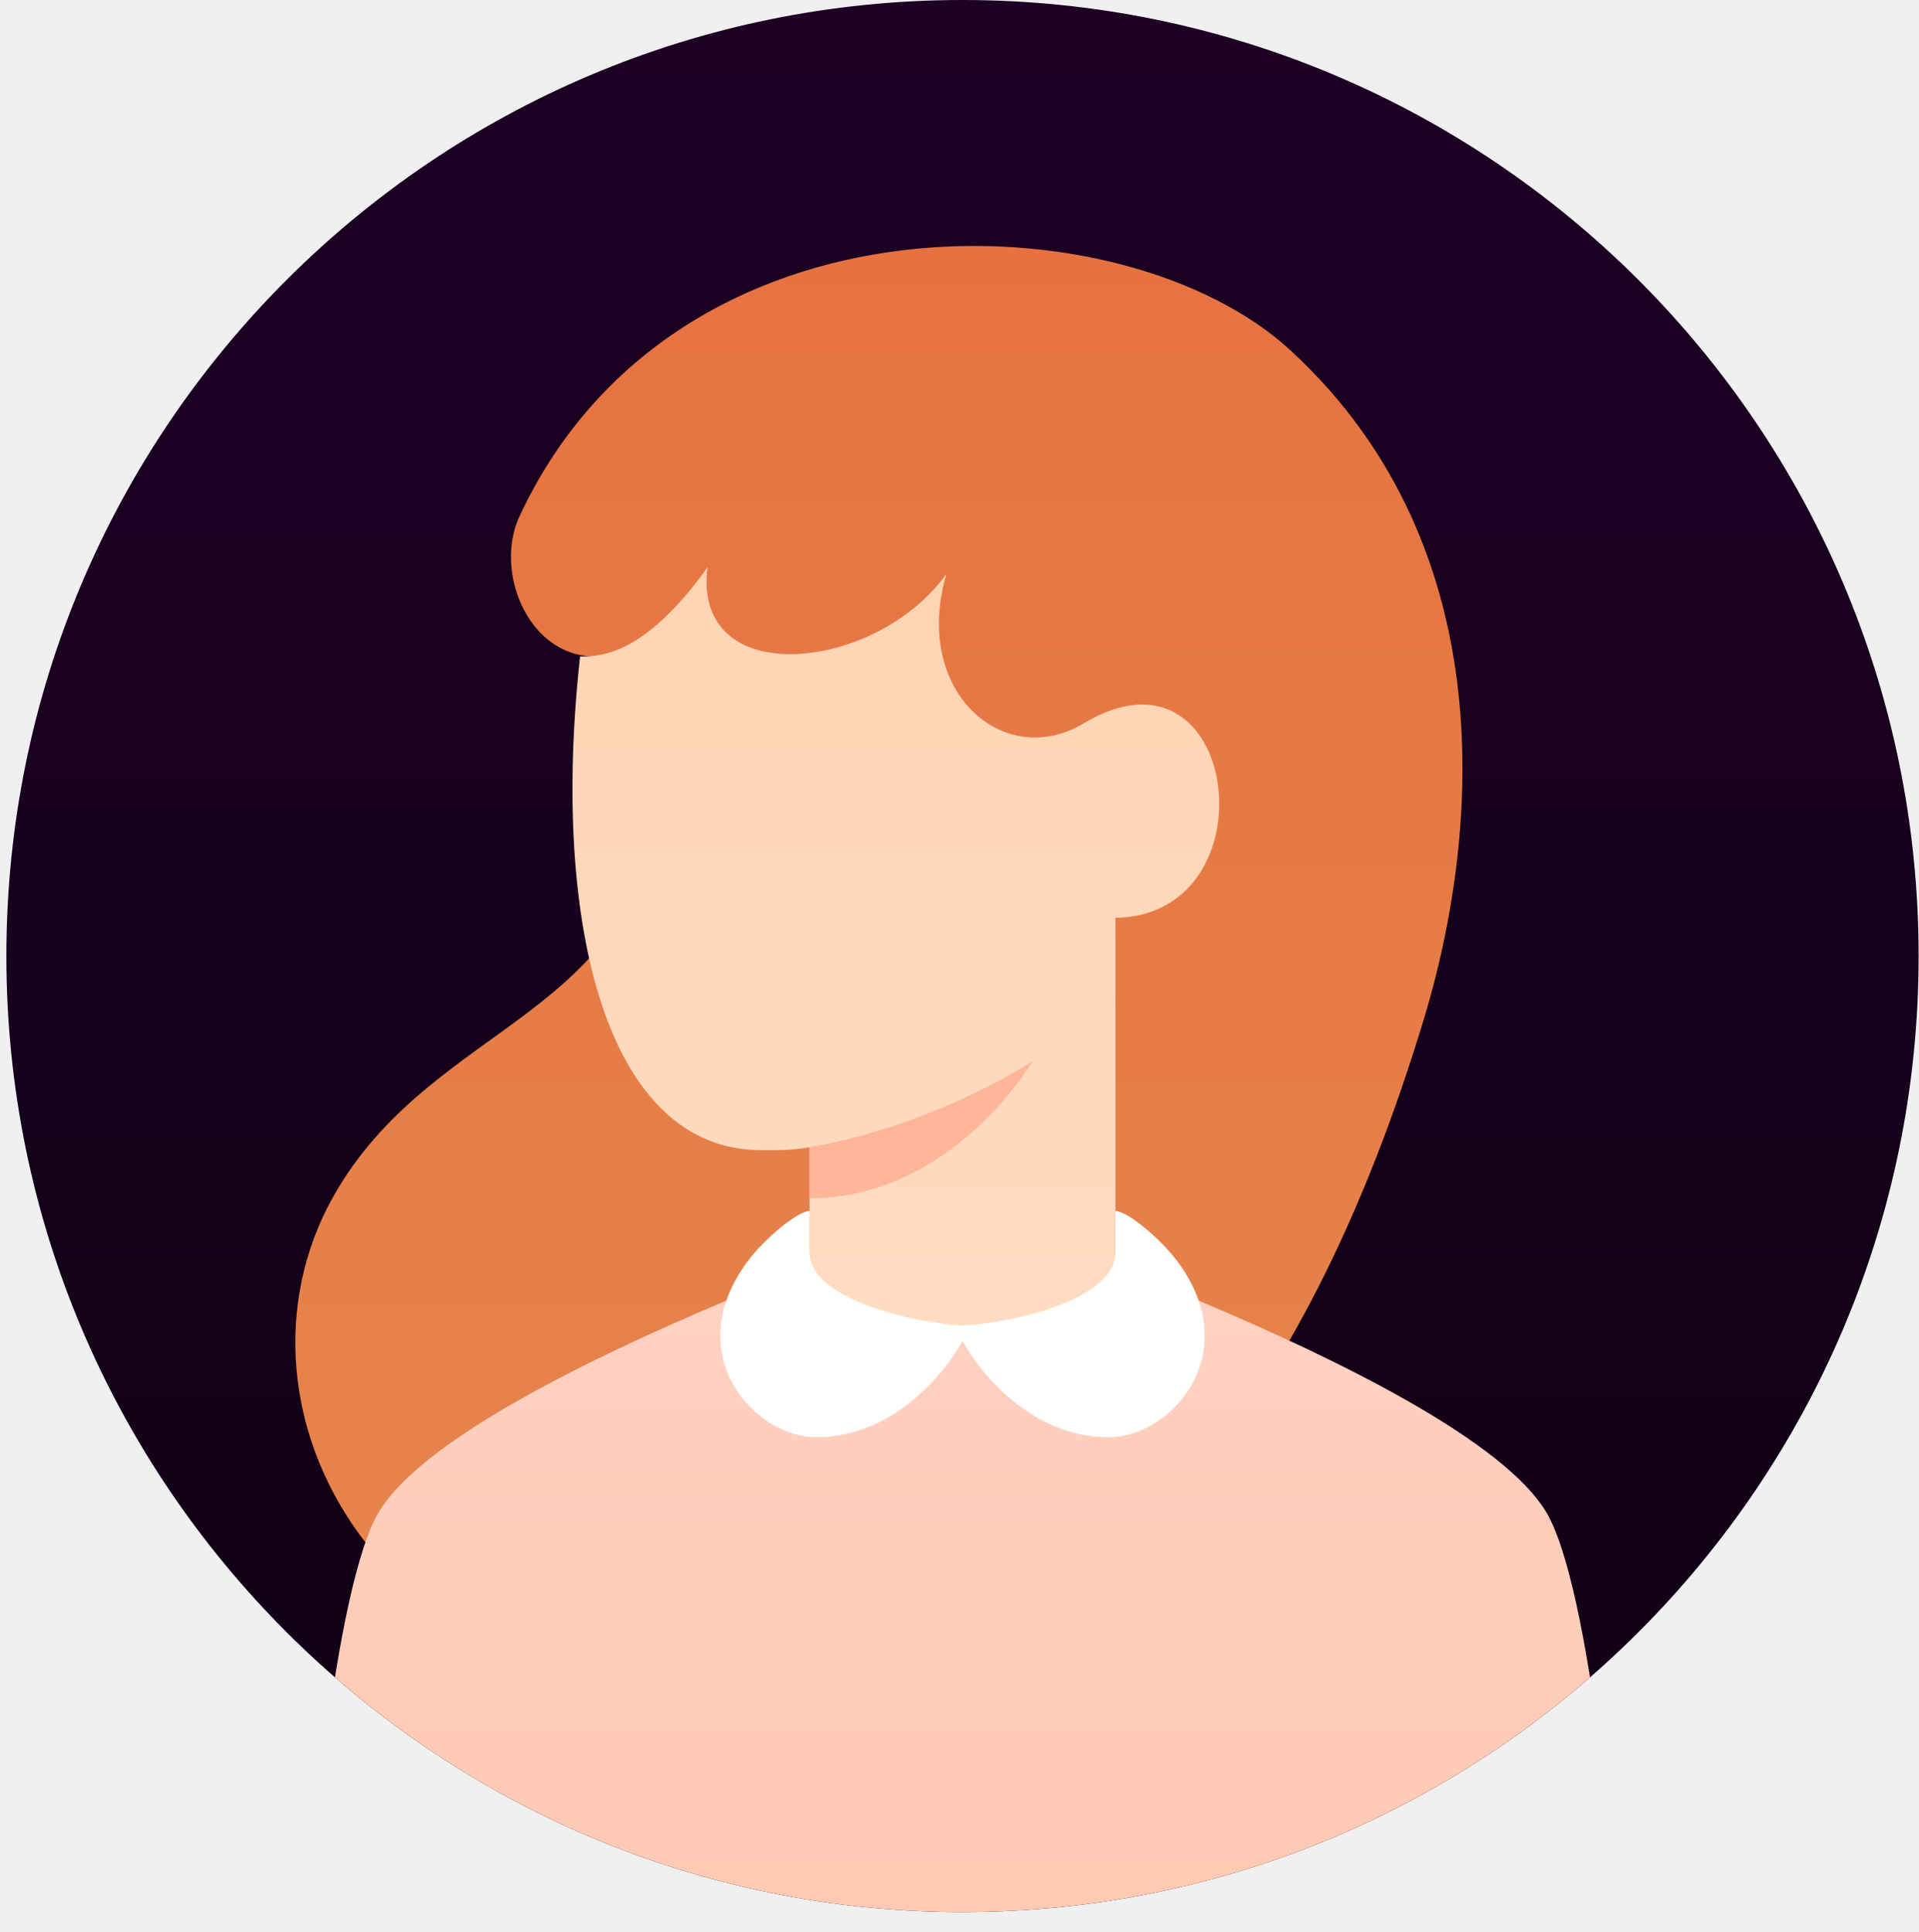
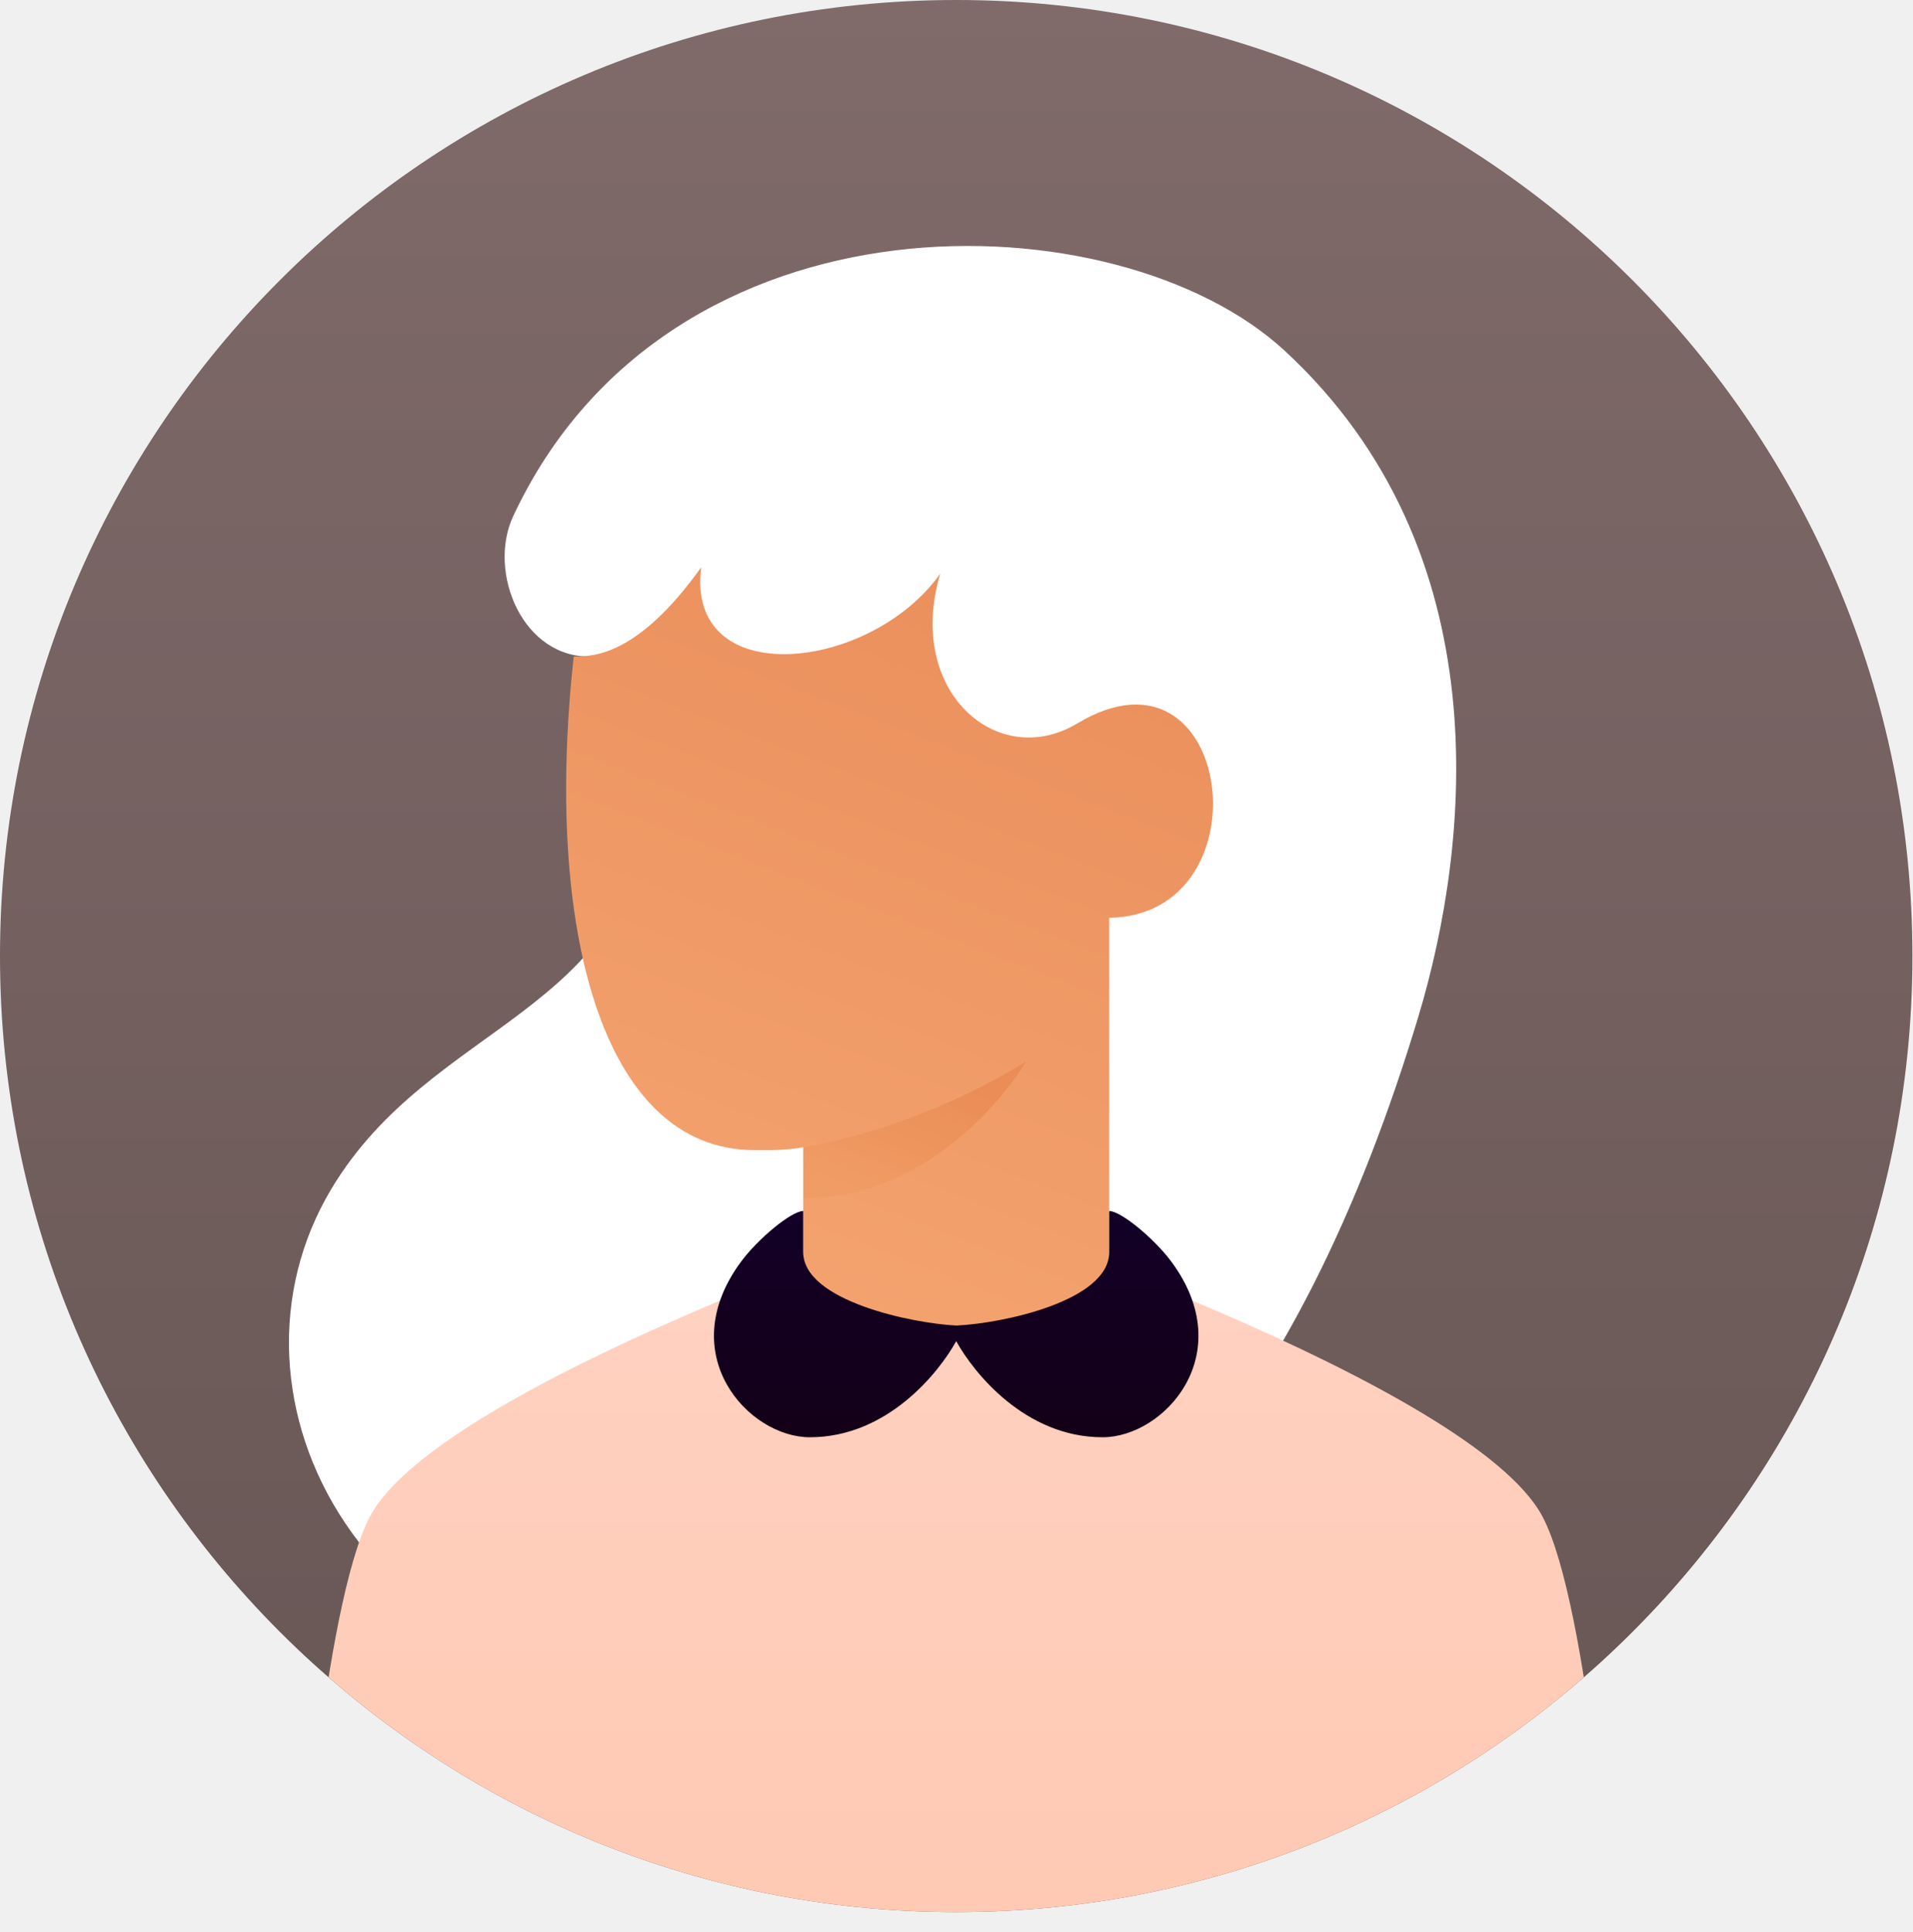
- <svg xmlns="http://www.w3.org/2000/svg" height="303" viewBox="0 0 301 303" width="301">
-   <linearGradient id="a" gradientUnits="userSpaceOnUse" x1="151" x2="151" y1="0" y2="300">
-     <stop offset="0" stop-color="#1d0024" />
-     <stop offset="1" stop-color="#100014" />
+ <svg xmlns="http://www.w3.org/2000/svg" height="303" viewBox="0 0 300 303" width="300">
+   <linearGradient id="a" gradientUnits="userSpaceOnUse" x1="150" x2="150" y1="0" y2="300">
+     <stop offset="0" stop-color="#806a6a" />
+     <stop offset="1" stop-color="#665654" />
  </linearGradient>
  <clipPath id="b">
-     <path d="m151 300c82.84 0 150-67.16 150-150s-67.16-150-150-150-150 67.16-150 150 67.16 150 150 150z" />
+     <path d="m150 300c82.84 0 150-67.16 150-150s-67.16-150-150-150-150 67.16-150 150 67.16 150 150 150z" />
  </clipPath>
-   <linearGradient id="c" gradientUnits="userSpaceOnUse" x1="137.879" x2="137.879" y1="267" y2="38.599">
-     <stop offset="0" stop-color="#e6864e" />
-     <stop offset="1" stop-color="#e67240" />
-   </linearGradient>
-   <linearGradient id="d" gradientUnits="userSpaceOnUse" x1="151" x2="151" y1="303" y2="190">
+   <linearGradient id="c" gradientUnits="userSpaceOnUse" x1="150" x2="150" y1="303" y2="190">
    <stop offset="0" stop-color="#ffc9b3" />
    <stop offset="1" stop-color="#ffd2c2" />
  </linearGradient>
-   <linearGradient id="e" gradientUnits="userSpaceOnUse" x1="140.544" x2="140.544" y1="89" y2="209">
-     <stop offset="0" stop-color="#ffd4b3" />
-     <stop offset="1" stop-color="#ffdcc2" />
+   <linearGradient id="d" gradientUnits="userSpaceOnUse" x1="175.748" x2="131.215" y1="107.708" y2="223.562">
+     <stop offset="0" stop-color="#eb915e" />
+     <stop offset="1" stop-color="#f5a571" />
  </linearGradient>
-   <path d="m151 300c82.84 0 150-67.16 150-150s-67.16-150-150-150-150 67.16-150 150 67.16 150 150 150z" fill="url(#a)" />
+   <clipPath id="e">
+     <path d="m174 202s-12.77 7-24.51 7c-11.75 0-23.49-7-23.49-7v-22c-2.99.53-5.29.45-7.64.45-23.99 0-33.04-34.94-28.36-77.45 3 0 10 0 20-14-2.5 19.5 26.5 16.5 37.5 1-5.5 18.5 9 31 21.5 23.5 24.51-14.71 30.02 30.13 5 30.5z" />
+   </clipPath>
+   <linearGradient id="f" gradientUnits="userSpaceOnUse" x1="152.298" x2="144.319" y1="169.852" y2="190.609">
+     <stop offset="0" stop-color="#e68349" />
+     <stop offset="1" stop-color="#f09960" />
+   </linearGradient>
+   <linearGradient id="g" gradientUnits="userSpaceOnUse" x1="150" x2="150" y1="190" y2="225.5">
+     <stop offset="0" stop-color="#130027" />
+     <stop offset="1" stop-color="#130017" />
+   </linearGradient>
+   <path d="m150 300c82.84 0 150-67.16 150-150s-67.16-150-150-150-150 67.16-150 150 67.16 150 150 150z" fill="url(#a)" />
  <g clip-path="url(#b)">
-     <path d="m223.5 159.5c8.11-26.94 13.11-73-21-104.5-26.07-24.07-96.5-26.5-121 26-4.09 8.76 1.5 22.5 12.5 22 4.32-.2 7 13.5 9.5 22-3.5 34.5-34.68 35.14-50.5 61.5-19.5 32.5 4.5 80.5 62 80.5s90.46-47.6 108.5-107.5z" fill="url(#c)" />
-     <path d="m243 238c7.33 14 11 65 11 65h-206s3.67-51 11-65c11-21 92-48 92-48s81 27 92 48z" fill="url(#d)" />
-     <path d="m175 202s-12.77 7-24.51 7c-11.75 0-23.49-7-23.49-7v-22c-2.99.53-5.29.45-7.64.45-23.99 0-33.04-34.94-28.36-77.45 3 0 10 0 20-14-2.5 19.5 26.5 16.5 37.5 1-5.5 18.5 9 31 21.5 23.5 24.51-14.71 30.02 30.13 5 30.5z" fill="url(#e)" />
-     <path d="m127 180c20-3.5 35-13.5 35-13.5s-12.5 21.5-35 21.5z" fill="#ffb597" />
-     <path d="m151.03 207.97c7.23-.32 23.97-3.86 23.97-11.51v-6.46c1.83 0 7.09 4.33 9.79 8 10.67 14.5-1.17 27.5-10.83 27.5-12.18 0-20.26-10.18-22.96-15.08-2.7 4.9-10.78 15.08-22.96 15.08-9.66 0-21.5-13-10.83-27.5 2.7-3.67 7.96-8 9.79-8v6.46c0 7.65 17.19 11.19 24.03 11.51z" fill="#fff" />
+     <path d="m222.5 159.5c8.11-26.94 13.11-73-21-104.5-26.07-24.07-96.5-26.5-121 26-4.09 8.76 1.5 22.5 12.5 22 4.32-.2 7 13.5 9.5 22-3.5 34.5-34.68 35.14-50.5 61.5-19.5 32.5 4.5 80.5 62 80.5s90.46-47.6 108.5-107.5z" fill="#fff" />
+     <path d="m242 238c7.33 14 11 65 11 65h-206s3.67-51 11-65c11-21 92-48 92-48s81 27 92 48z" fill="url(#c)" />
+     <path d="m174 202s-12.77 7-24.51 7c-11.75 0-23.49-7-23.49-7v-22c-2.99.53-5.29.45-7.64.45-23.99 0-33.04-34.94-28.36-77.45 3 0 10 0 20-14-2.5 19.5 26.5 16.5 37.5 1-5.5 18.5 9 31 21.5 23.5 24.51-14.71 30.02 30.13 5 30.5z" fill="url(#d)" />
+     <g clip-path="url(#e)">
+       <path d="m126 180c20-3.5 35-13.5 35-13.5s-12.5 21.5-35 21.5z" fill="url(#f)" opacity=".6" />
+     </g>
+     <path d="m150.03 207.97c7.23-.32 23.97-3.86 23.97-11.51v-6.46c1.83 0 7.09 4.33 9.79 8 10.67 14.5-1.17 27.5-10.83 27.5-12.18 0-20.26-10.18-22.96-15.08-2.7 4.9-10.78 15.08-22.96 15.08-9.66 0-21.5-13-10.83-27.5 2.7-3.67 7.96-8 9.79-8v6.46c0 7.65 17.19 11.19 24.03 11.51z" fill="url(#g)" />
  </g>
</svg>
